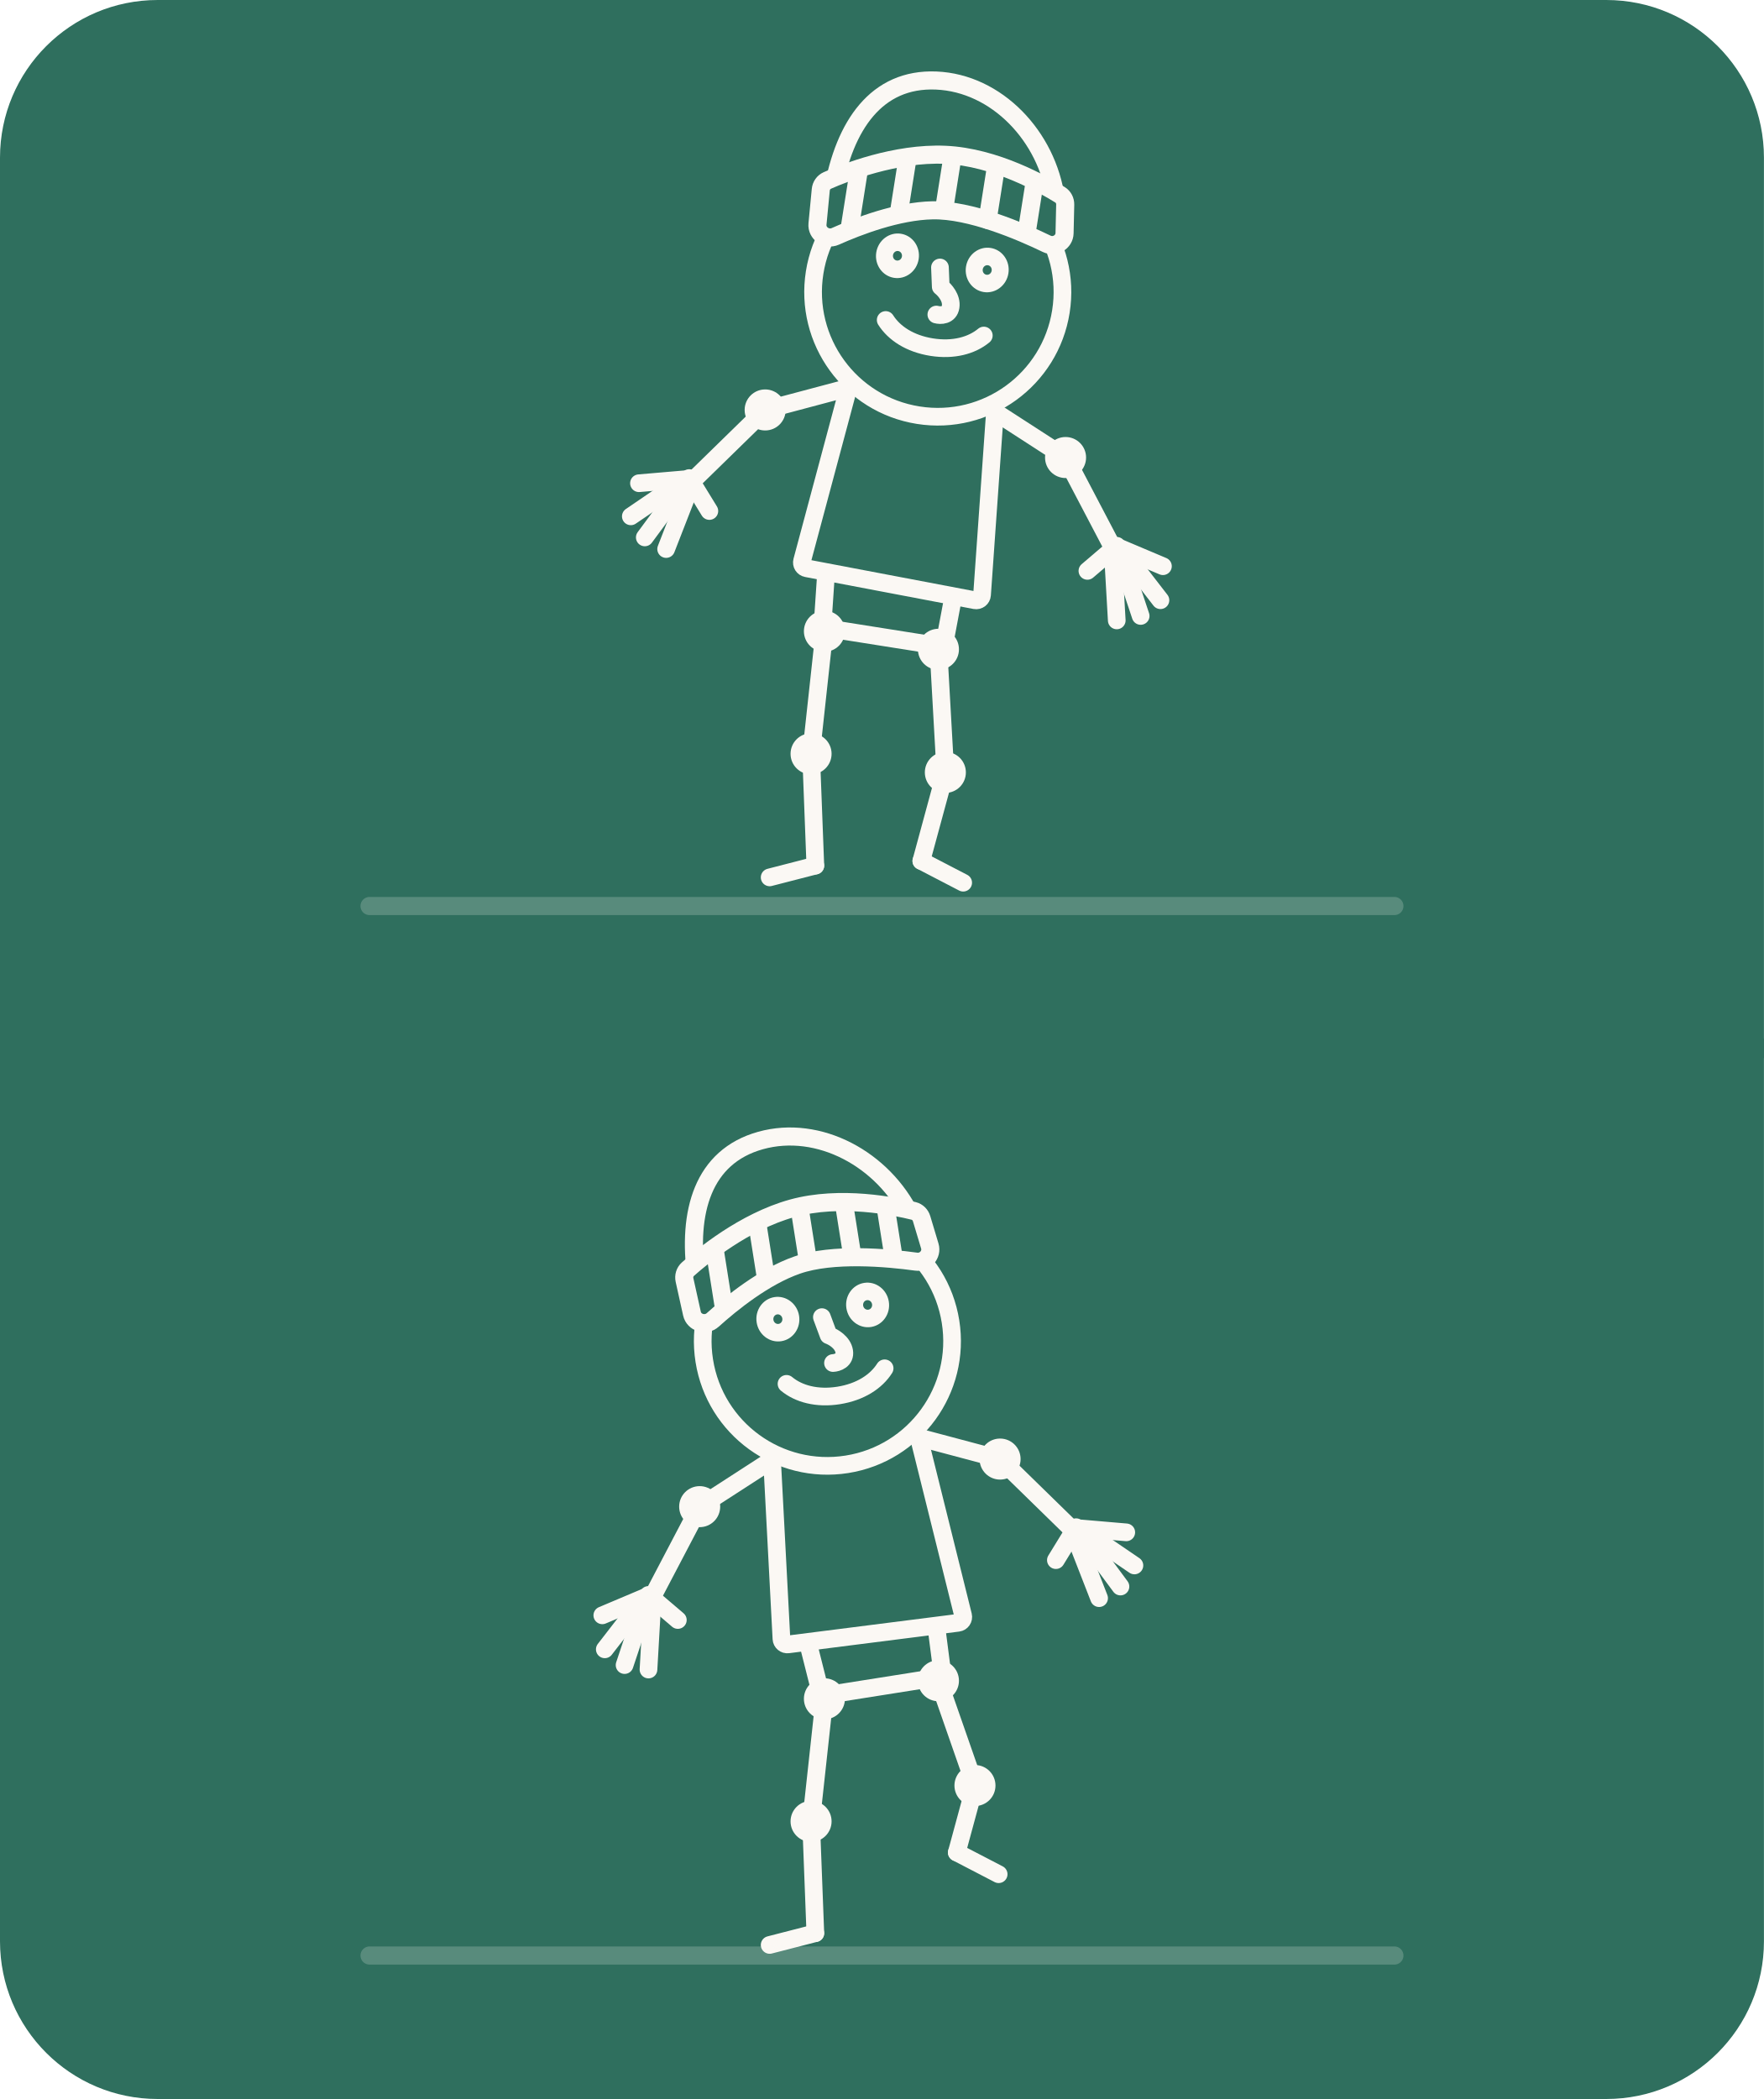
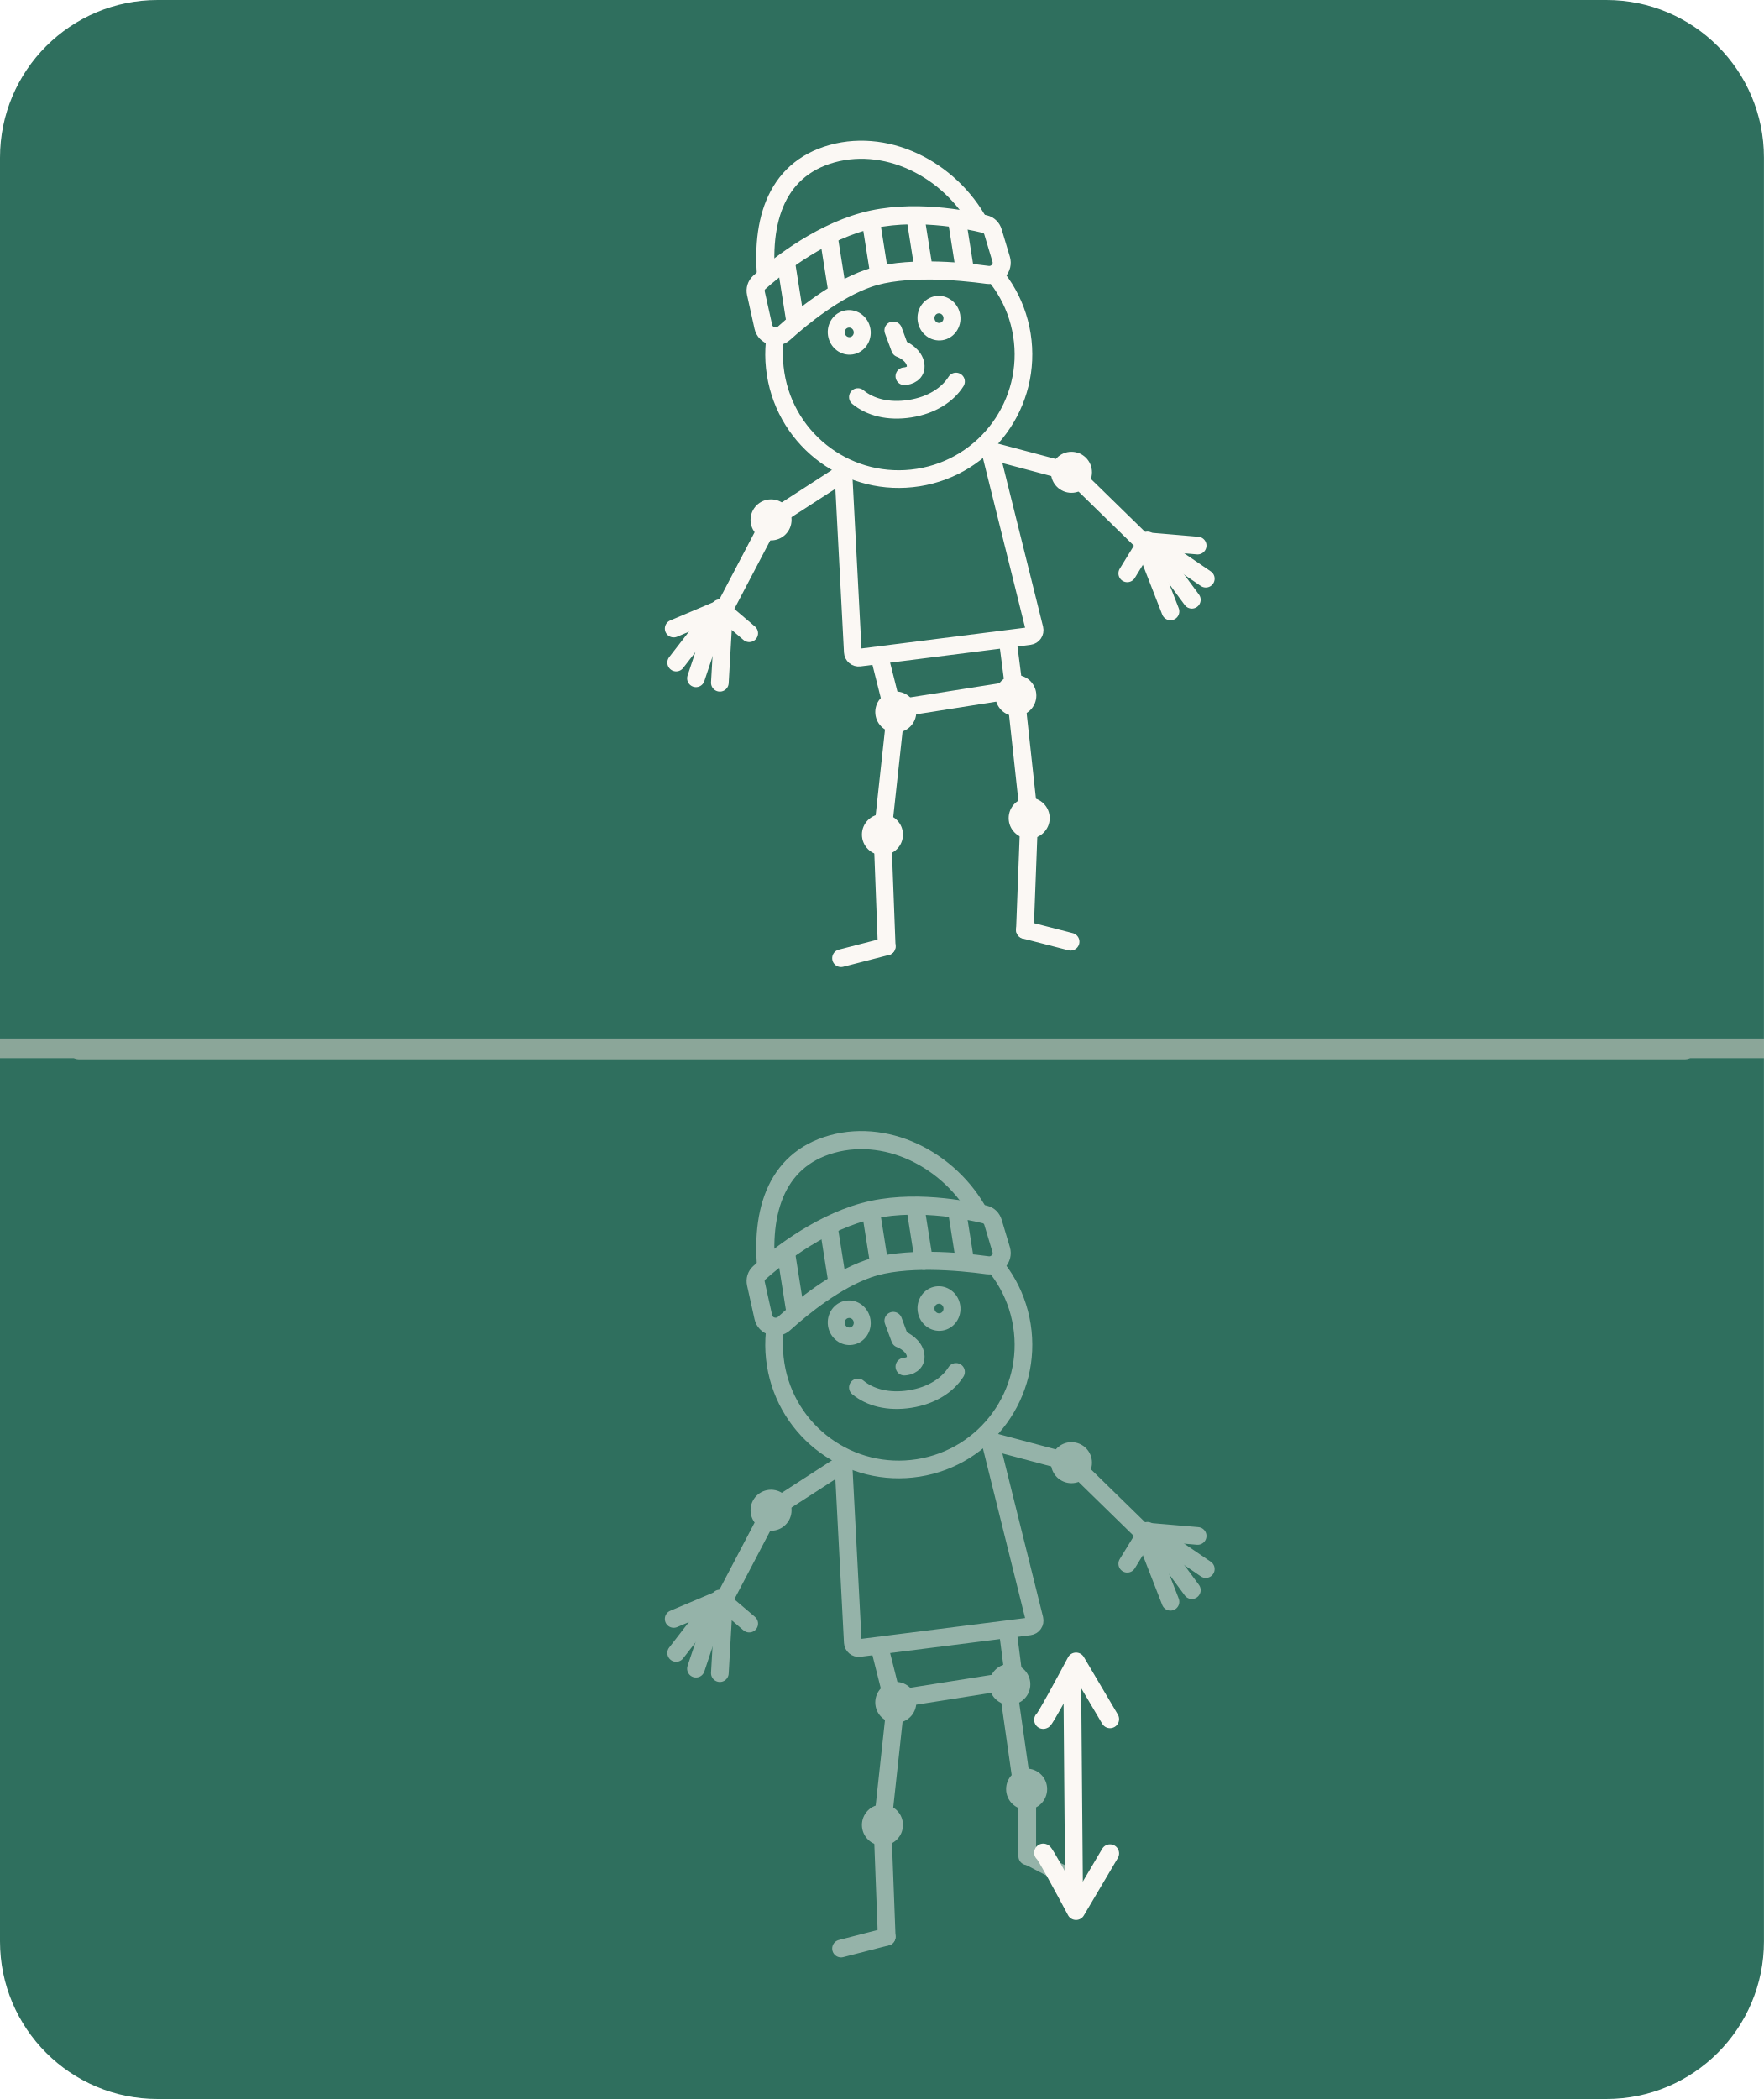
<svg xmlns="http://www.w3.org/2000/svg" width="358" height="426" viewBox="0 0 358 426" fill="none">
  <path d="M0 32C0 14.327 14.327 0 32 0H326C343.673 0 358 14.327 358 32V394C358 411.673 343.673 426 326 426H32C14.327 426 0 411.673 0 394V32Z" fill="#2F6F5E" />
-   <path opacity="0.2" d="M75 183.88H283" stroke="#FBF8F4" stroke-width="3.683" stroke-linecap="round" />
-   <g transform="translate(68.02 -34.36) scale(0.62)">
-     <g data-k="armR">
-       <path data-k="armR-upper" d="M166.224 182.838L140.762 189.613" fill="none" stroke="#FBF8F4" stroke-width="5.786" stroke-linecap="round" />
-       <path data-k="armR-fore" d="M140.762 189.613L116.444 213.369" fill="none" stroke="#FBF8F4" stroke-width="5.786" stroke-linecap="round" />
-       <circle data-k="armR-elbow" cx="140.762" cy="189.613" r="6.716" fill="#FBF8F4" />
-       <g data-k="armR-hand" transform="translate(116.444 213.369) rotate(29) translate(-124.788 -236.657)">
-         <path d="M134.602 241.88L123.588 235.658" fill="none" stroke="#FBF8F4" stroke-width="5.786" stroke-linecap="round" />
-         <path d="M128.264 259.628L125.682 240.568" fill="none" stroke="#FBF8F4" stroke-width="5.786" stroke-linecap="round" />
-         <path d="M120.304 259.688L122.767 240.879" fill="none" stroke="#FBF8F4" stroke-width="5.786" stroke-linecap="round" />
-         <path d="M112.963 255.869L122.324 237.279" fill="none" stroke="#FBF8F4" stroke-width="5.786" stroke-linecap="round" />
-         <path d="M110.04 245.097L122.495 236.723" fill="none" stroke="#FBF8F4" stroke-width="5.786" stroke-linecap="round" />
-       </g>
-     </g>
-     <g data-k="armL">
-       <path data-k="armL-upper" d="M216.975 190.876L239.096 205.188" fill="none" stroke="#FBF8F4" stroke-width="5.786" stroke-linecap="round" />
-       <path data-k="armL-fore" d="M239.096 205.188L254.885 235.296" fill="none" stroke="#FBF8F4" stroke-width="5.786" stroke-linecap="round" />
-       <circle data-k="armL-elbow" cx="239.096" cy="205.188" r="6.716" fill="#FBF8F4" />
-       <g data-k="armL-hand" transform="translate(254.885 235.296) rotate(-11) translate(-233.646 -236.657)">
-         <path d="M223.831 241.88L234.845 235.658" fill="none" stroke="#FBF8F4" stroke-width="5.786" stroke-linecap="round" />
-         <path d="M230.169 259.628L232.751 240.568" fill="none" stroke="#FBF8F4" stroke-width="5.786" stroke-linecap="round" />
-         <path d="M238.129 259.688L235.666 240.879" fill="none" stroke="#FBF8F4" stroke-width="5.786" stroke-linecap="round" />
-         <path d="M245.47 255.869L236.109 237.279" fill="none" stroke="#FBF8F4" stroke-width="5.786" stroke-linecap="round" />
-         <path d="M248.393 245.097L235.938 236.723" fill="none" stroke="#FBF8F4" stroke-width="5.786" stroke-linecap="round" />
-       </g>
-     </g>
-     <path data-k="lower" transform="translate(178.82 265.008) rotate(9) translate(-178.82 -265.008)" d="M160.843 263.906H197.455C198.498 263.906 199.352 263.076 199.382 262.034L199.942 242.777C199.974 241.69 199.102 240.792 198.014 240.792H159.11C157.977 240.792 157.088 241.765 157.189 242.894L158.922 262.15C159.012 263.145 159.845 263.906 160.843 263.906Z" fill="none" stroke="#FBF8F4" stroke-width="5.786" stroke-linecap="round" />
-     <path data-k="upper" transform="translate(178.82 265.008) rotate(9) translate(-178.82 -265.008)" d="M155.384 183.584C155.487 182.602 156.315 181.856 157.302 181.856H201.76C202.76 181.856 203.594 182.621 203.681 183.618L209.03 245.19C209.13 246.341 208.204 247.321 207.05 247.285L150.959 245.563C149.838 245.529 148.983 244.549 149.1 243.434L155.384 183.584Z" fill="#2F6F5E" stroke="#FBF8F4" stroke-width="5.786" stroke-linecap="round" />
-     <g data-k="legR">
-       <path data-k="legR-thigh" d="M160.16 262.052L155.789 302.177" fill="none" stroke="#FBF8F4" stroke-width="5.786" stroke-linecap="round" />
-       <path data-k="legR-shin" d="M155.789 302.177L157.188 338.775" fill="none" stroke="#FBF8F4" stroke-width="5.786" stroke-linecap="round" />
-       <circle data-k="legR-hip" cx="160.16" cy="262.052" r="6.716" fill="#FBF8F4" />
-       <circle data-k="legR-knee" cx="155.789" cy="302.177" r="6.716" fill="#FBF8F4" />
-       <path data-k="legR-foot" transform="translate(157.188 338.775) rotate(0) translate(-156.955 -341.731)" d="M142 345.584L156.955 341.731" fill="none" stroke="#FBF8F4" stroke-width="5.786" stroke-linecap="round" />
-     </g>
-     <g data-k="legL">
-       <path data-k="legL-thigh" d="M197.483 267.964L199.748 308.263" fill="none" stroke="#FBF8F4" stroke-width="5.786" stroke-linecap="round" />
-       <path data-k="legL-shin" d="M199.748 308.263L191.88 337.246" fill="none" stroke="#FBF8F4" stroke-width="5.786" stroke-linecap="round" />
-       <circle data-k="legL-hip" cx="197.483" cy="267.964" r="6.716" fill="#FBF8F4" />
-       <circle data-k="legL-knee" cx="199.748" cy="308.263" r="6.716" fill="#FBF8F4" />
-       <path data-k="legL-foot" transform="translate(191.88 337.246) rotate(13) translate(-200.688 -341.731)" d="M215.643 345.584L200.688 341.731" fill="none" stroke="#FBF8F4" stroke-width="5.786" stroke-linecap="round" />
-     </g>
-     <g data-k="head" transform="translate(191.947 184.664) rotate(9) translate(-179.217 -183.6)">
-       <circle cx="179.204" cy="149.539" r="40.809" fill="#2F6F5E" stroke="#FBF8F4" stroke-width="5.786" stroke-linecap="round" />
-       <path d="M194.06 147.184C197.941 147.184 201.088 143.913 201.088 139.879C201.088 135.844 197.941 132.573 194.06 132.573C190.178 132.573 187.032 135.844 187.032 139.879C187.032 143.913 190.178 147.184 194.06 147.184Z" fill="#FBF8F4" />
-       <path d="M164.319 147.184C168.2 147.184 171.347 143.913 171.347 139.879C171.347 135.844 168.2 132.573 164.319 132.573C160.438 132.573 157.291 135.844 157.291 139.879C157.291 143.913 160.438 147.184 164.319 147.184Z" fill="#FBF8F4" />
-       <path d="M164.319 141.453C165.135 141.453 165.797 140.748 165.797 139.878C165.797 139.009 165.135 138.304 164.319 138.304C163.503 138.304 162.841 139.009 162.841 139.878C162.841 140.748 163.503 141.453 164.319 141.453Z" fill="#2F6F5E" />
-       <path d="M194.06 141.453C194.876 141.453 195.538 140.748 195.538 139.878C195.538 139.009 194.876 138.304 194.06 138.304C193.243 138.304 192.582 139.009 192.582 139.878C192.582 140.748 193.243 141.453 194.06 141.453Z" fill="#2F6F5E" />
-       <path d="M196.318 161.239C192.944 165.078 187.282 167.66 180.059 167.66C172.836 167.66 167.174 165.078 163.8 161.239" stroke-width="5.786" stroke-linecap="round" stroke-linejoin="round" stroke="#FBF8F4" fill="none" />
-       <path d="M178.655 141.481L179.896 147.678C181.304 148.446 184.118 150.718 184.118 153.666C184.118 156.614 181.304 157.044 179.896 156.89" stroke-width="5.786" stroke-linecap="round" stroke-linejoin="round" stroke="#FBF8F4" fill="none" />
-       <path d="M173.308 112.145C162.863 114.024 152.864 120.393 146.66 125.069C144.043 127.042 140.044 125.341 140.108 122.064C140.525 100.557 148.358 83.493 167.858 81.234C187.557 78.952 206.666 93.608 212.643 113.463C213.528 116.401 210.444 118.777 207.576 117.685C199.308 114.538 184.808 110.075 173.308 112.145Z" fill="#2F6F5E" stroke-width="5.92" stroke-linecap="round" stroke-linejoin="round" stroke="#FBF8F4" />
-       <path d="M215.932 114.741L217.185 124.024C217.573 126.898 214.761 129.211 211.985 128.372C202.884 125.621 185.448 121.201 173.308 123.385C162.121 125.397 150.154 132.275 143.212 136.794C140.625 138.477 137.019 136.775 136.83 133.695L136.141 122.446C136.06 121.116 136.667 119.842 137.787 119.118C142.897 115.815 158.313 106.642 174.57 104.785C190.933 102.916 208.149 109.451 213.764 111.839C214.959 112.347 215.758 113.454 215.932 114.741Z" fill="#2F6F5E" stroke-width="5.92" stroke-linecap="round" stroke-linejoin="round" stroke="#FBF8F4" />
-       <path d="M204.896 108.729L204.896 125.793" stroke-width="5.92" stroke-linecap="round" stroke-linejoin="round" stroke="#FBF8F4" />
-       <path d="M191.617 106.589L191.617 123.652" stroke-width="5.92" stroke-linecap="round" stroke-linejoin="round" stroke="#FBF8F4" />
-       <path d="M177.024 105.62L177.024 122.684" stroke-width="5.92" stroke-linecap="round" stroke-linejoin="round" stroke="#FBF8F4" />
-       <path d="M162.572 108.729L162.572 125.793" stroke-width="5.92" stroke-linecap="round" stroke-linejoin="round" stroke="#FBF8F4" />
-       <path d="M147.451 115.12L147.451 132.184" stroke-width="5.92" stroke-linecap="round" stroke-linejoin="round" stroke="#FBF8F4" />
-     </g>
+   <path d="M170.204 96.637L156.488 105.511" stroke-width="3.587" stroke-linecap="round" stroke="#FBF8F4" />
+   <path d="M156.488 105.511L146.7 124.178" stroke-width="3.587" stroke-linecap="round" stroke="#FBF8F4" />
+   <path d="M156.488 109.675C158.788 109.675 160.652 107.81 160.652 105.511C160.652 103.211 158.788 101.347 156.488 101.347C154.188 101.347 152.324 103.211 152.324 105.511C152.324 107.81 154.188 109.675 156.488 109.675Z" fill="#FBF8F4" />
+   <path d="M152.056 128.517L146.088 123.427" stroke-width="3.587" stroke-linecap="round" stroke="#FBF8F4" />
+   <path d="M146.098 138.569L146.782 126.664" stroke-width="3.587" stroke-linecap="round" stroke="#FBF8F4" />
+   <path d="M141.247 137.664L144.971 126.508" stroke-width="3.587" stroke-linecap="round" stroke="#FBF8F4" />
+   <path d="M137.231 134.471L145.127 124.265" stroke-width="3.587" stroke-linecap="round" stroke="#FBF8F4" />
+   <path d="M136.726 127.569L145.297 123.946" stroke-width="3.587" stroke-linecap="round" stroke="#FBF8F4" />
+   <path d="M201.669 91.653L217.455 95.854" stroke-width="3.587" stroke-linecap="round" stroke="#FBF8F4" />
+   <path d="M217.455 95.855L232.533 110.582" stroke-width="3.587" stroke-linecap="round" stroke="#FBF8F4" />
+   <path d="M217.455 100.019C219.754 100.019 221.619 98.154 221.619 95.855C221.619 93.555 219.754 91.69 217.455 91.69C215.155 91.69 213.291 93.555 213.291 95.855C213.291 98.154 215.155 100.019 217.455 100.019Z" fill="#FBF8F4" />
+   <path d="M228.781 116.364L232.883 109.68" stroke-width="3.587" stroke-linecap="round" stroke="#FBF8F4" />
+   <path d="M237.552 124.083L233.223 112.971" stroke-width="3.587" stroke-linecap="round" stroke="#FBF8F4" />
+   <path d="M241.887 121.723L234.897 112.264" stroke-width="3.587" stroke-linecap="round" stroke="#FBF8F4" />
+   <path d="M244.72 117.446L234.056 110.179" stroke-width="3.587" stroke-linecap="round" stroke="#FBF8F4" />
+   <path d="M243.067 110.726L233.796 109.929" stroke-width="3.587" stroke-linecap="round" stroke="#FBF8F4" />
+   <path d="M182.259 143.744L204.679 140.193C205.317 140.092 205.76 139.501 205.677 138.86L204.152 127.014C204.066 126.345 203.445 125.879 202.779 125.985L178.956 129.758C178.262 129.868 177.812 130.55 177.983 131.232L180.912 142.855C181.064 143.456 181.647 143.841 182.259 143.744Z" stroke-width="3.587" stroke-linecap="round" stroke="#FBF8F4" />
+   <path d="M171.125 95.087C171.093 94.476 171.528 93.939 172.132 93.843L199.357 89.531C199.969 89.434 200.554 89.822 200.704 90.424L209.951 127.61C210.124 128.305 209.652 128.995 208.942 129.085L174.427 133.47C173.737 133.558 173.119 133.041 173.082 132.347L171.125 95.087Z" fill="#2F6F5E" stroke-width="3.587" stroke-linecap="round" stroke="#FBF8F4" />
+   <path d="M181.805 144.509L179.095 169.386" stroke-width="3.587" stroke-linecap="round" stroke="#FBF8F4" />
+   <path d="M179.095 169.386L179.962 192.077" stroke-width="3.587" stroke-linecap="round" stroke="#FBF8F4" />
+   <path d="M181.805 148.673C184.104 148.673 185.969 146.809 185.969 144.509C185.969 142.209 184.104 140.345 181.805 140.345C179.505 140.345 177.641 142.209 177.641 144.509C177.641 146.809 179.505 148.673 181.805 148.673Z" fill="#FBF8F4" />
+   <path d="M179.095 173.55C181.394 173.55 183.259 171.686 183.259 169.386C183.259 167.086 181.394 165.222 179.095 165.222C176.795 165.222 174.931 167.086 174.931 169.386C174.931 171.686 176.795 173.55 179.095 173.55Z" fill="#FBF8F4" />
+   <path d="M170.69 194.466L179.962 192.077" stroke-width="3.587" stroke-linecap="round" stroke="#FBF8F4" />
+   <path d="M206.164 141.164L208.874 166.042" stroke-width="3.587" stroke-linecap="round" stroke="#FBF8F4" />
+   <path d="M208.874 166.042L208.007 188.732" stroke-width="3.587" stroke-linecap="round" stroke="#FBF8F4" />
+   <path d="M206.164 145.328C203.864 145.328 202 143.464 202 141.164C202 138.864 203.864 137 206.164 137C208.464 137 210.328 138.864 210.328 141.164C210.328 143.464 208.464 145.328 206.164 145.328Z" fill="#FBF8F4" />
+   <path d="M208.874 170.206C206.574 170.206 204.71 168.341 204.71 166.041C204.71 163.742 206.574 161.877 208.874 161.877C211.174 161.877 213.038 163.742 213.038 166.041C213.038 168.341 211.174 170.206 208.874 170.206Z" fill="#FBF8F4" />
+   <path d="M217.279 191.121L208.007 188.732" stroke-width="3.587" stroke-linecap="round" stroke="#FBF8F4" />
+   <path d="M186.368 96.919C200.17 94.733 209.586 81.773 207.4 67.971C205.214 54.169 192.254 44.753 178.452 46.939C164.65 49.125 155.234 62.086 157.42 75.887C159.606 89.689 172.567 99.105 186.368 96.919Z" fill="#2F6F5E" stroke-width="3.587" stroke-linecap="round" stroke="#FBF8F4" />
+   <path d="M191.279 69.046C193.656 68.669 195.265 66.361 194.874 63.891C194.483 61.42 192.238 59.722 189.862 60.099C187.485 60.475 185.875 62.783 186.267 65.254C186.658 67.725 188.902 69.422 191.279 69.046Z" fill="#FBF8F4" />
+   <path d="M173.067 71.931C175.443 71.554 177.053 69.246 176.662 66.776C176.27 64.305 174.026 62.607 171.649 62.983C169.273 63.36 167.663 65.668 168.054 68.139C168.446 70.609 170.69 72.307 173.067 71.931Z" fill="#FBF8F4" />
+   <path d="M172.511 68.421C173.01 68.342 173.347 67.846 173.263 67.313C173.179 66.781 172.705 66.414 172.205 66.493C171.706 66.572 171.369 67.068 171.453 67.6C171.537 68.133 172.011 68.5 172.511 68.421Z" fill="#2F6F5E" />
+   <path d="M190.723 65.537C191.223 65.457 191.56 64.961 191.476 64.429C191.391 63.897 190.917 63.529 190.418 63.608C189.917 63.687 189.581 64.183 189.665 64.715C189.75 65.248 190.223 65.616 190.723 65.537Z" fill="#2F6F5E" />
+   <path d="M194.025 77.434C192.331 80.112 189.114 82.242 184.691 82.943C180.268 83.644 176.55 82.612 174.112 80.588" stroke-width="3.587" stroke-linecap="round" stroke-linejoin="round" stroke="#FBF8F4" />
+   <path d="M181.292 67.048L182.653 70.722C183.59 71.056 185.534 72.174 185.82 73.98C186.106 75.785 184.424 76.321 183.547 76.363" stroke-width="3.587" stroke-linecap="round" stroke-linejoin="round" stroke="#FBF8F4" />
+   <path d="M175.173 49.602C168.959 51.766 163.453 56.636 160.108 60.101C158.697 61.563 156.083 60.909 155.804 58.896C153.973 45.686 157.115 34.477 168.837 31.202C180.679 27.894 193.802 35.015 199.388 46.594C200.215 48.307 198.557 50.062 196.694 49.671C191.326 48.546 182.014 47.219 175.173 49.602Z" fill="#2F6F5E" stroke-width="3.67" stroke-linecap="round" stroke-linejoin="round" stroke="#FBF8F4" />
+   <path d="M201.526 47.058L203.194 52.621C203.71 54.343 202.212 56.032 200.431 55.788C194.591 54.986 183.485 53.97 176.263 56.485C169.608 58.802 162.946 64.175 159.134 67.615C157.713 68.897 155.34 68.204 154.925 66.337L153.412 59.515C153.233 58.708 153.482 57.869 154.097 57.317C156.906 54.799 165.457 47.687 175.232 44.973C185.071 42.241 196.247 44.573 199.917 45.491C200.698 45.686 201.295 46.286 201.526 47.058Z" fill="#2F6F5E" stroke-width="3.67" stroke-linecap="round" stroke-linejoin="round" stroke="#FBF8F4" />
+   <path d="M194.185 44.446L195.84 54.896" stroke-width="3.67" stroke-linecap="round" stroke-linejoin="round" stroke="#FBF8F4" />
+   <path d="M185.846 44.424L187.501 54.873" stroke-width="3.67" stroke-linecap="round" stroke-linejoin="round" stroke="#FBF8F4" />
+   <path d="M176.815 45.246L178.47 55.695" stroke-width="3.67" stroke-linecap="round" stroke-linejoin="round" stroke="#FBF8F4" />
+   <path d="M168.267 48.551L169.922 59.001" stroke-width="3.67" stroke-linecap="round" stroke-linejoin="round" stroke="#FBF8F4" />
+   <path d="M159.627 53.932L161.282 64.381" stroke-width="3.67" stroke-linecap="round" stroke-linejoin="round" stroke="#FBF8F4" />
+   <g opacity="0.5">
+     <rect x="14" y="211" width="330" height="4" rx="2" fill="#E7DED3" />
+     <rect y="210.766" width="358" height="4" fill="#E7DED3" />
  </g>
-   <path opacity="0.2" d="M75 396.88H283" stroke="#FBF8F4" stroke-width="3.683" stroke-linecap="round" />
-   <g transform="translate(68.02 178.64) scale(0.62)">
-     <g data-k="armR">
-       <path data-k="armR-upper" d="M141.449 190.752L119.326 205.064" fill="none" stroke="#FBF8F4" stroke-width="5.786" stroke-linecap="round" />
-       <path data-k="armR-fore" d="M119.326 205.064L103.54 235.172" fill="none" stroke="#FBF8F4" stroke-width="5.786" stroke-linecap="round" />
-       <circle data-k="armR-elbow" cx="119.326" cy="205.064" r="6.716" fill="#FBF8F4" />
-       <g data-k="armR-hand" transform="translate(103.54 235.172) rotate(11) translate(-124.788 -236.657)">
-         <path d="M134.602 241.88L123.588 235.658" fill="none" stroke="#FBF8F4" stroke-width="5.786" stroke-linecap="round" />
-         <path d="M128.264 259.628L125.682 240.568" fill="none" stroke="#FBF8F4" stroke-width="5.786" stroke-linecap="round" />
-         <path d="M120.304 259.688L122.767 240.879" fill="none" stroke="#FBF8F4" stroke-width="5.786" stroke-linecap="round" />
-         <path d="M112.963 255.869L122.324 237.279" fill="none" stroke="#FBF8F4" stroke-width="5.786" stroke-linecap="round" />
-         <path d="M110.04 245.097L122.495 236.723" fill="none" stroke="#FBF8F4" stroke-width="5.786" stroke-linecap="round" />
-       </g>
-     </g>
-     <g data-k="armL">
-       <path data-k="armL-upper" d="M192.199 182.714L217.66 189.49" fill="none" stroke="#FBF8F4" stroke-width="5.786" stroke-linecap="round" />
-       <path data-k="armL-fore" d="M217.66 189.49L241.98 213.244" fill="none" stroke="#FBF8F4" stroke-width="5.786" stroke-linecap="round" />
-       <circle data-k="armL-elbow" cx="217.66" cy="189.49" r="6.716" fill="#FBF8F4" />
-       <g data-k="armL-hand" transform="translate(241.98 213.244) rotate(-29) translate(-233.646 -236.657)">
-         <path d="M223.831 241.88L234.845 235.658" fill="none" stroke="#FBF8F4" stroke-width="5.786" stroke-linecap="round" />
-         <path d="M230.169 259.628L232.751 240.568" fill="none" stroke="#FBF8F4" stroke-width="5.786" stroke-linecap="round" />
-         <path d="M238.129 259.688L235.666 240.879" fill="none" stroke="#FBF8F4" stroke-width="5.786" stroke-linecap="round" />
-         <path d="M245.47 255.869L236.109 237.279" fill="none" stroke="#FBF8F4" stroke-width="5.786" stroke-linecap="round" />
-         <path d="M248.393 245.097L235.938 236.723" fill="none" stroke="#FBF8F4" stroke-width="5.786" stroke-linecap="round" />
-       </g>
-     </g>
-     <path data-k="lower" transform="translate(178.82 265.008) rotate(-9) translate(-178.82 -265.008)" d="M160.843 263.906H197.455C198.498 263.906 199.352 263.076 199.382 262.034L199.942 242.777C199.974 241.69 199.102 240.792 198.014 240.792H159.11C157.977 240.792 157.088 241.765 157.189 242.894L158.922 262.15C159.012 263.145 159.845 263.906 160.843 263.906Z" fill="none" stroke="#FBF8F4" stroke-width="5.786" stroke-linecap="round" />
-     <path data-k="upper" transform="translate(178.82 265.008) rotate(-9) translate(-178.82 -265.008)" d="M155.384 183.584C155.487 182.602 156.315 181.856 157.302 181.856H201.76C202.76 181.856 203.594 182.621 203.681 183.618L209.03 245.19C209.13 246.341 208.204 247.321 207.05 247.285L150.959 245.563C149.838 245.529 148.983 244.549 149.1 243.434L155.384 183.584Z" fill="#2F6F5E" stroke="#FBF8F4" stroke-width="5.786" stroke-linecap="round" />
-     <g data-k="legR">
-       <path data-k="legR-thigh" d="M160.16 267.964L155.789 308.089" fill="none" stroke="#FBF8F4" stroke-width="5.786" stroke-linecap="round" />
-       <path data-k="legR-shin" d="M155.789 308.089L157.188 344.687" fill="none" stroke="#FBF8F4" stroke-width="5.786" stroke-linecap="round" />
-       <circle data-k="legR-hip" cx="160.16" cy="267.964" r="6.716" fill="#FBF8F4" />
-       <circle data-k="legR-knee" cx="155.789" cy="308.089" r="6.716" fill="#FBF8F4" />
-       <path data-k="legR-foot" transform="translate(157.188 344.687) rotate(0) translate(-156.955 -341.731)" d="M142 345.584L156.955 341.731" fill="none" stroke="#FBF8F4" stroke-width="5.786" stroke-linecap="round" />
-     </g>
-     <g data-k="legL">
-       <path data-k="legL-thigh" d="M197.483 262.052L209.44 296.354" fill="none" stroke="#FBF8F4" stroke-width="5.786" stroke-linecap="round" />
-       <path data-k="legL-shin" d="M209.44 296.354L203.491 318.268" fill="none" stroke="#FBF8F4" stroke-width="5.786" stroke-linecap="round" />
-       <circle data-k="legL-hip" cx="197.483" cy="262.052" r="6.716" fill="#FBF8F4" />
-       <circle data-k="legL-knee" cx="209.44" cy="296.354" r="6.716" fill="#FBF8F4" />
-       <path data-k="legL-foot" transform="translate(203.491 318.268) rotate(13) translate(-200.688 -341.731)" d="M215.643 345.584L200.688 341.731" fill="none" stroke="#FBF8F4" stroke-width="5.786" stroke-linecap="round" />
-     </g>
-     <g data-k="head" transform="translate(166.477 184.54) rotate(-9) translate(-179.217 -183.6)">
-       <circle cx="179.204" cy="149.539" r="40.809" fill="#2F6F5E" stroke="#FBF8F4" stroke-width="5.786" stroke-linecap="round" />
-       <path d="M194.06 147.184C197.941 147.184 201.088 143.913 201.088 139.879C201.088 135.844 197.941 132.573 194.06 132.573C190.178 132.573 187.032 135.844 187.032 139.879C187.032 143.913 190.178 147.184 194.06 147.184Z" fill="#FBF8F4" />
-       <path d="M164.319 147.184C168.2 147.184 171.347 143.913 171.347 139.879C171.347 135.844 168.2 132.573 164.319 132.573C160.438 132.573 157.291 135.844 157.291 139.879C157.291 143.913 160.438 147.184 164.319 147.184Z" fill="#FBF8F4" />
-       <path d="M164.319 141.453C165.135 141.453 165.797 140.748 165.797 139.878C165.797 139.009 165.135 138.304 164.319 138.304C163.503 138.304 162.841 139.009 162.841 139.878C162.841 140.748 163.503 141.453 164.319 141.453Z" fill="#2F6F5E" />
-       <path d="M194.06 141.453C194.876 141.453 195.538 140.748 195.538 139.878C195.538 139.009 194.876 138.304 194.06 138.304C193.243 138.304 192.582 139.009 192.582 139.878C192.582 140.748 193.243 141.453 194.06 141.453Z" fill="#2F6F5E" />
-       <path d="M196.318 161.239C192.944 165.078 187.282 167.66 180.059 167.66C172.836 167.66 167.174 165.078 163.8 161.239" stroke-width="5.786" stroke-linecap="round" stroke-linejoin="round" stroke="#FBF8F4" fill="none" />
-       <path d="M178.655 141.481L179.896 147.678C181.304 148.446 184.118 150.718 184.118 153.666C184.118 156.614 181.304 157.044 179.896 156.89" stroke-width="5.786" stroke-linecap="round" stroke-linejoin="round" stroke="#FBF8F4" fill="none" />
-       <path d="M173.308 112.145C162.863 114.024 152.864 120.393 146.66 125.069C144.043 127.042 140.044 125.341 140.108 122.064C140.525 100.557 148.358 83.493 167.858 81.234C187.557 78.952 206.666 93.608 212.643 113.463C213.528 116.401 210.444 118.777 207.576 117.685C199.308 114.538 184.808 110.075 173.308 112.145Z" fill="#2F6F5E" stroke-width="5.92" stroke-linecap="round" stroke-linejoin="round" stroke="#FBF8F4" />
-       <path d="M215.932 114.741L217.185 124.024C217.573 126.898 214.761 129.211 211.985 128.372C202.884 125.621 185.448 121.201 173.308 123.385C162.121 125.397 150.154 132.275 143.212 136.794C140.625 138.477 137.019 136.775 136.83 133.695L136.141 122.446C136.06 121.116 136.667 119.842 137.787 119.118C142.897 115.815 158.313 106.642 174.57 104.785C190.933 102.916 208.149 109.451 213.764 111.839C214.959 112.347 215.758 113.454 215.932 114.741Z" fill="#2F6F5E" stroke-width="5.92" stroke-linecap="round" stroke-linejoin="round" stroke="#FBF8F4" />
-       <path d="M204.896 108.729L204.896 125.793" stroke-width="5.92" stroke-linecap="round" stroke-linejoin="round" stroke="#FBF8F4" />
-       <path d="M191.617 106.589L191.617 123.652" stroke-width="5.92" stroke-linecap="round" stroke-linejoin="round" stroke="#FBF8F4" />
-       <path d="M177.024 105.62L177.024 122.684" stroke-width="5.92" stroke-linecap="round" stroke-linejoin="round" stroke="#FBF8F4" />
-       <path d="M162.572 108.729L162.572 125.793" stroke-width="5.92" stroke-linecap="round" stroke-linejoin="round" stroke="#FBF8F4" />
-       <path d="M147.451 115.12L147.451 132.184" stroke-width="5.92" stroke-linecap="round" stroke-linejoin="round" stroke="#FBF8F4" />
-     </g>
+   <g opacity="0.5">
+     <path d="M170.204 297.637L156.488 306.511" stroke-width="3.587" stroke-linecap="round" stroke="#FBF8F4" />
+     <path d="M156.488 306.511L146.7 325.178" stroke-width="3.587" stroke-linecap="round" stroke="#FBF8F4" />
+     <path d="M156.488 310.675C158.788 310.675 160.652 308.81 160.652 306.511C160.652 304.211 158.788 302.347 156.488 302.347C154.188 302.347 152.324 304.211 152.324 306.511C152.324 308.81 154.188 310.675 156.488 310.675Z" fill="#FBF8F4" />
+     <path d="M152.056 329.517L146.088 324.427" stroke-width="3.587" stroke-linecap="round" stroke="#FBF8F4" />
+     <path d="M146.098 339.569L146.782 327.664" stroke-width="3.587" stroke-linecap="round" stroke="#FBF8F4" />
+     <path d="M141.247 338.664L144.971 327.508" stroke-width="3.587" stroke-linecap="round" stroke="#FBF8F4" />
+     <path d="M137.231 335.471L145.127 325.265" stroke-width="3.587" stroke-linecap="round" stroke="#FBF8F4" />
+     <path d="M136.726 328.569L145.297 324.946" stroke-width="3.587" stroke-linecap="round" stroke="#FBF8F4" />
+     <path d="M201.669 292.653L217.455 296.854" stroke-width="3.587" stroke-linecap="round" stroke="#FBF8F4" />
+     <path d="M217.455 296.854L232.533 311.582" stroke-width="3.587" stroke-linecap="round" stroke="#FBF8F4" />
+     <path d="M217.455 301.019C219.754 301.019 221.619 299.154 221.619 296.854C221.619 294.555 219.754 292.69 217.455 292.69C215.155 292.69 213.291 294.555 213.291 296.854C213.291 299.154 215.155 301.019 217.455 301.019Z" fill="#FBF8F4" />
+     <path d="M228.781 317.364L232.883 310.68" stroke-width="3.587" stroke-linecap="round" stroke="#FBF8F4" />
+     <path d="M237.552 325.083L233.223 313.971" stroke-width="3.587" stroke-linecap="round" stroke="#FBF8F4" />
+     <path d="M241.887 322.723L234.897 313.264" stroke-width="3.587" stroke-linecap="round" stroke="#FBF8F4" />
+     <path d="M244.72 318.446L234.056 311.179" stroke-width="3.587" stroke-linecap="round" stroke="#FBF8F4" />
+     <path d="M243.067 311.726L233.796 310.929" stroke-width="3.587" stroke-linecap="round" stroke="#FBF8F4" />
+     <path d="M182.259 344.744L204.679 341.193C205.317 341.092 205.76 340.501 205.677 339.86L204.152 328.014C204.066 327.345 203.445 326.879 202.779 326.985L178.956 330.758C178.262 330.868 177.812 331.55 177.983 332.232L180.912 343.855C181.064 344.456 181.647 344.841 182.259 344.744Z" stroke-width="3.587" stroke-linecap="round" stroke="#FBF8F4" />
+     <path d="M171.125 296.087C171.093 295.476 171.528 294.939 172.132 294.843L199.357 290.531C199.969 290.434 200.554 290.822 200.704 291.424L209.951 328.61C210.124 329.305 209.652 329.995 208.942 330.085L174.427 334.47C173.737 334.558 173.119 334.041 173.082 333.347L171.125 296.087Z" fill="#2F6F5E" stroke-width="3.587" stroke-linecap="round" stroke="#FBF8F4" />
+     <path d="M181.805 345.509L179.095 370.386" stroke-width="3.587" stroke-linecap="round" stroke="#FBF8F4" />
+     <path d="M179.095 370.386L179.962 393.077" stroke-width="3.587" stroke-linecap="round" stroke="#FBF8F4" />
+     <path d="M181.805 349.673C184.104 349.673 185.969 347.809 185.969 345.509C185.969 343.209 184.104 341.345 181.805 341.345C179.505 341.345 177.641 343.209 177.641 345.509C177.641 347.809 179.505 349.673 181.805 349.673Z" fill="#FBF8F4" />
+     <path d="M179.095 374.55C181.394 374.55 183.259 372.686 183.259 370.386C183.259 368.086 181.394 366.222 179.095 366.222C176.795 366.222 174.931 368.086 174.931 370.386C174.931 372.686 176.795 374.55 179.095 374.55Z" fill="#FBF8F4" />
+     <path d="M170.69 395.466L179.962 393.077" stroke-width="3.587" stroke-linecap="round" stroke="#FBF8F4" />
+     <path d="M204.485 341.731L207.485 362.731" stroke-width="3.587" stroke-linecap="round" stroke="#FBF8F4" />
+     <path d="M208.485 362.731V376.731" stroke-width="3.587" stroke-linecap="round" stroke="#FBF8F4" />
+     <path d="M204.945 346.007C207.245 346.007 209.109 344.143 209.109 341.843C209.109 339.544 207.245 337.679 204.945 337.679C202.645 337.679 200.781 339.544 200.781 341.843C200.781 344.143 202.645 346.007 204.945 346.007Z" fill="#FBF8F4" />
+     <path d="M208.358 367.274C210.658 367.274 212.522 365.41 212.522 363.11C212.522 360.811 210.658 358.946 208.358 358.946C206.059 358.946 204.194 360.811 204.194 363.11C204.194 365.41 206.059 367.274 208.358 367.274Z" fill="#FBF8F4" />
+     <path d="M217.167 381.111L208.67 376.697" stroke-width="3.587" stroke-linecap="round" stroke="#FBF8F4" />
+     <path d="M186.368 297.919C200.17 295.733 209.586 282.773 207.4 268.971C205.214 255.169 192.254 245.753 178.452 247.939C164.65 250.125 155.234 263.085 157.42 276.887C159.606 290.689 172.567 300.105 186.368 297.919Z" fill="#2F6F5E" stroke-width="3.587" stroke-linecap="round" stroke="#FBF8F4" />
+     <path d="M191.279 270.046C193.656 269.67 195.265 267.361 194.874 264.891C194.483 262.42 192.238 260.722 189.862 261.099C187.485 261.475 185.875 263.783 186.267 266.254C186.658 268.725 188.902 270.422 191.279 270.046Z" fill="#FBF8F4" />
+     <path d="M173.067 272.931C175.443 272.554 177.053 270.246 176.662 267.776C176.27 265.305 174.026 263.607 171.649 263.983C169.273 264.36 167.663 266.668 168.054 269.139C168.446 271.609 170.69 273.307 173.067 272.931Z" fill="#FBF8F4" />
+     <path d="M172.511 269.421C173.01 269.342 173.347 268.846 173.263 268.313C173.179 267.781 172.705 267.414 172.205 267.493C171.706 267.572 171.369 268.068 171.453 268.6C171.537 269.133 172.011 269.5 172.511 269.421Z" fill="#2F6F5E" />
+     <path d="M190.723 266.536C191.223 266.457 191.56 265.961 191.476 265.429C191.391 264.896 190.917 264.529 190.418 264.608C189.917 264.687 189.581 265.183 189.665 265.715C189.75 266.248 190.223 266.616 190.723 266.536Z" fill="#2F6F5E" />
+     <path d="M194.025 278.434C192.331 281.112 189.114 283.242 184.691 283.943C180.268 284.644 176.55 283.612 174.112 281.588" stroke-width="3.587" stroke-linecap="round" stroke-linejoin="round" stroke="#FBF8F4" />
+     <path d="M181.292 268.048L182.653 271.722C183.59 272.056 185.534 273.174 185.82 274.98C186.106 276.785 184.424 277.321 183.547 277.363" stroke-width="3.587" stroke-linecap="round" stroke-linejoin="round" stroke="#FBF8F4" />
+     <path d="M175.173 250.602C168.959 252.766 163.453 257.636 160.108 261.101C158.697 262.563 156.083 261.909 155.804 259.896C153.973 246.686 157.115 235.477 168.837 232.202C180.679 228.894 193.802 236.015 199.388 247.594C200.215 249.307 198.557 251.061 196.694 250.671C191.326 249.546 182.014 248.219 175.173 250.602Z" fill="#2F6F5E" stroke-width="3.67" stroke-linecap="round" stroke-linejoin="round" stroke="#FBF8F4" />
+     <path d="M201.526 248.058L203.194 253.621C203.71 255.343 202.212 257.032 200.431 256.788C194.591 255.986 183.485 254.97 176.263 257.485C169.608 259.802 162.946 265.175 159.134 268.615C157.713 269.897 155.34 269.204 154.925 267.337L153.412 260.515C153.233 259.708 153.482 258.869 154.097 258.317C156.906 255.799 165.457 248.687 175.232 245.973C185.071 243.241 196.247 245.573 199.917 246.491C200.698 246.686 201.295 247.287 201.526 248.058Z" fill="#2F6F5E" stroke-width="3.67" stroke-linecap="round" stroke-linejoin="round" stroke="#FBF8F4" />
+     <path d="M194.185 245.446L195.84 255.896" stroke-width="3.67" stroke-linecap="round" stroke-linejoin="round" stroke="#FBF8F4" />
+     <path d="M185.846 245.424L187.501 255.873" stroke-width="3.67" stroke-linecap="round" stroke-linejoin="round" stroke="#FBF8F4" />
+     <path d="M176.815 246.246L178.47 256.695" stroke-width="3.67" stroke-linecap="round" stroke-linejoin="round" stroke="#FBF8F4" />
+     <path d="M168.267 249.551L169.922 260.001" stroke-width="3.67" stroke-linecap="round" stroke-linejoin="round" stroke="#FBF8F4" />
+     <path d="M159.627 254.932L161.282 265.381" stroke-width="3.67" stroke-linecap="round" stroke-linejoin="round" stroke="#FBF8F4" />
  </g>
-   <rect x="14" y="211" width="330" height="4" rx="2" fill="#2F6F5E" />
-   <rect y="210.766" width="358" height="4" fill="#2F6F5E" />
+   <path d="M217.605 339.499L218 386" stroke-width="3.6" stroke-linecap="round" stroke="#FBF8F4" />
+   <path d="M211.727 349.046C211.857 349.359 216.216 341.301 218.38 337.234L225.283 348.901" stroke-width="3.683" stroke-linecap="round" stroke-linejoin="round" stroke="#FBF8F4" />
+   <path d="M211.727 376.009C211.856 375.696 216.216 383.753 218.379 387.821L225.282 376.154" stroke-width="3.683" stroke-linecap="round" stroke-linejoin="round" stroke="#FBF8F4" />
</svg>
